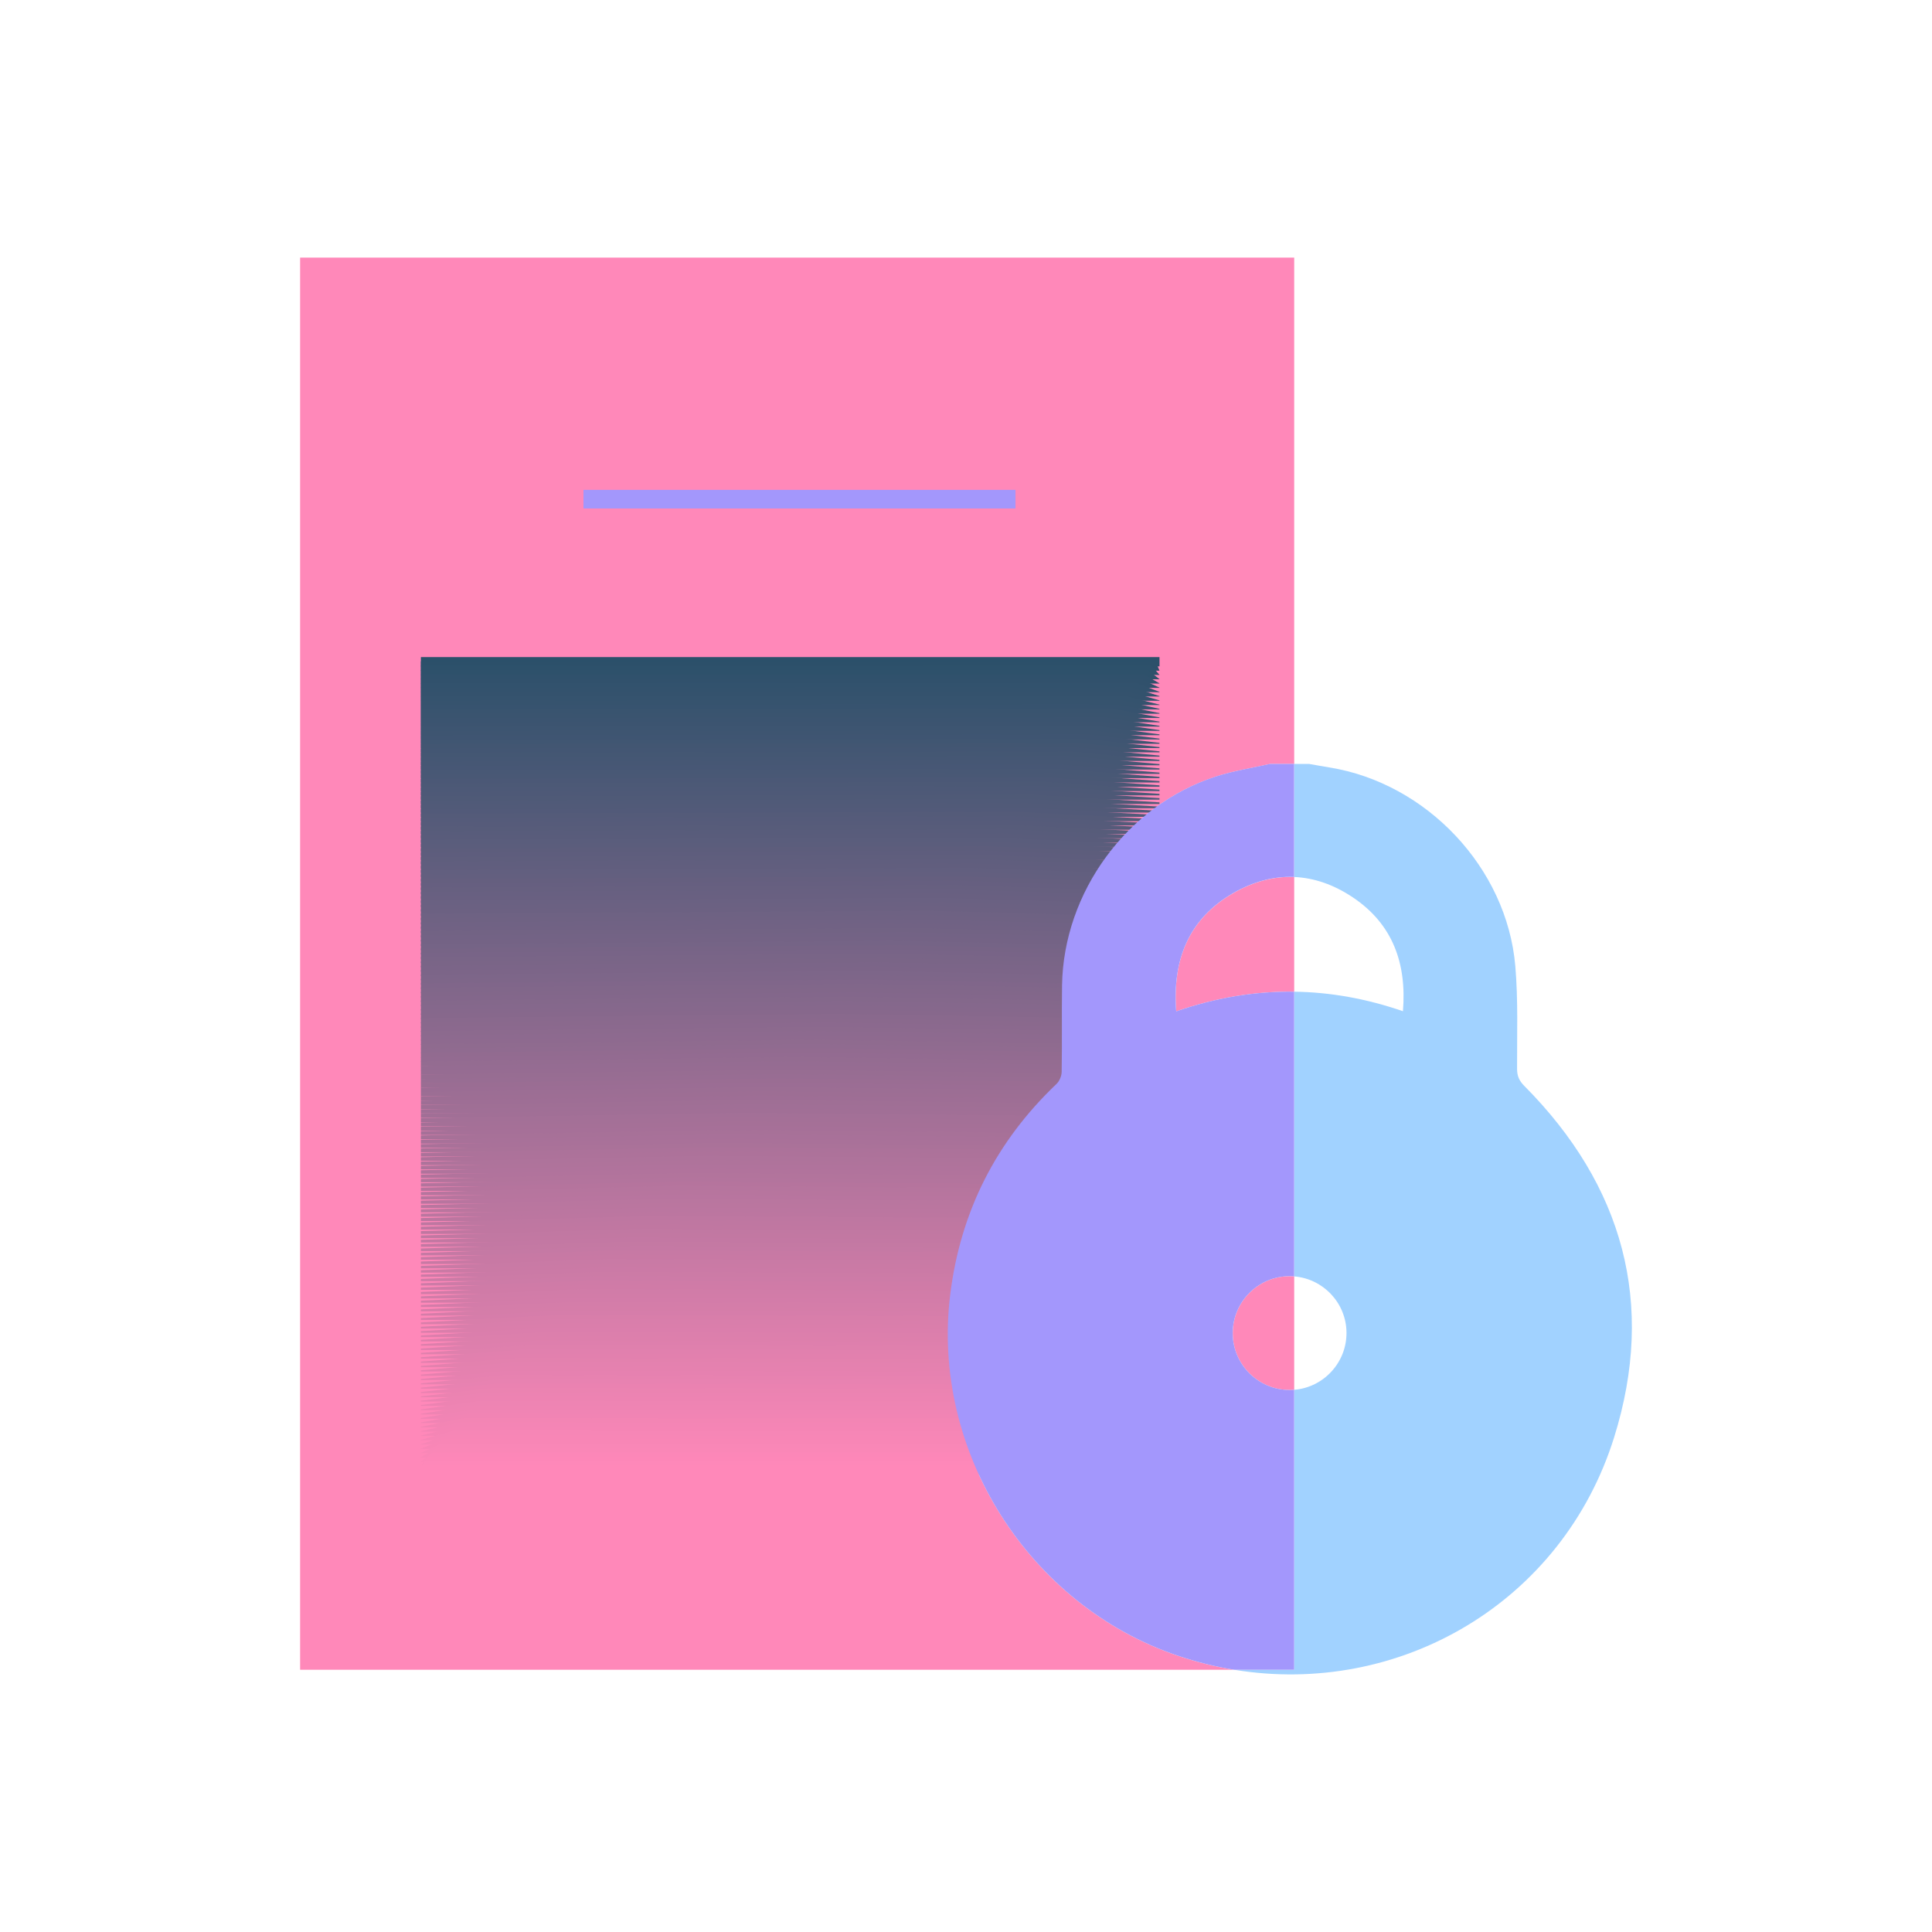
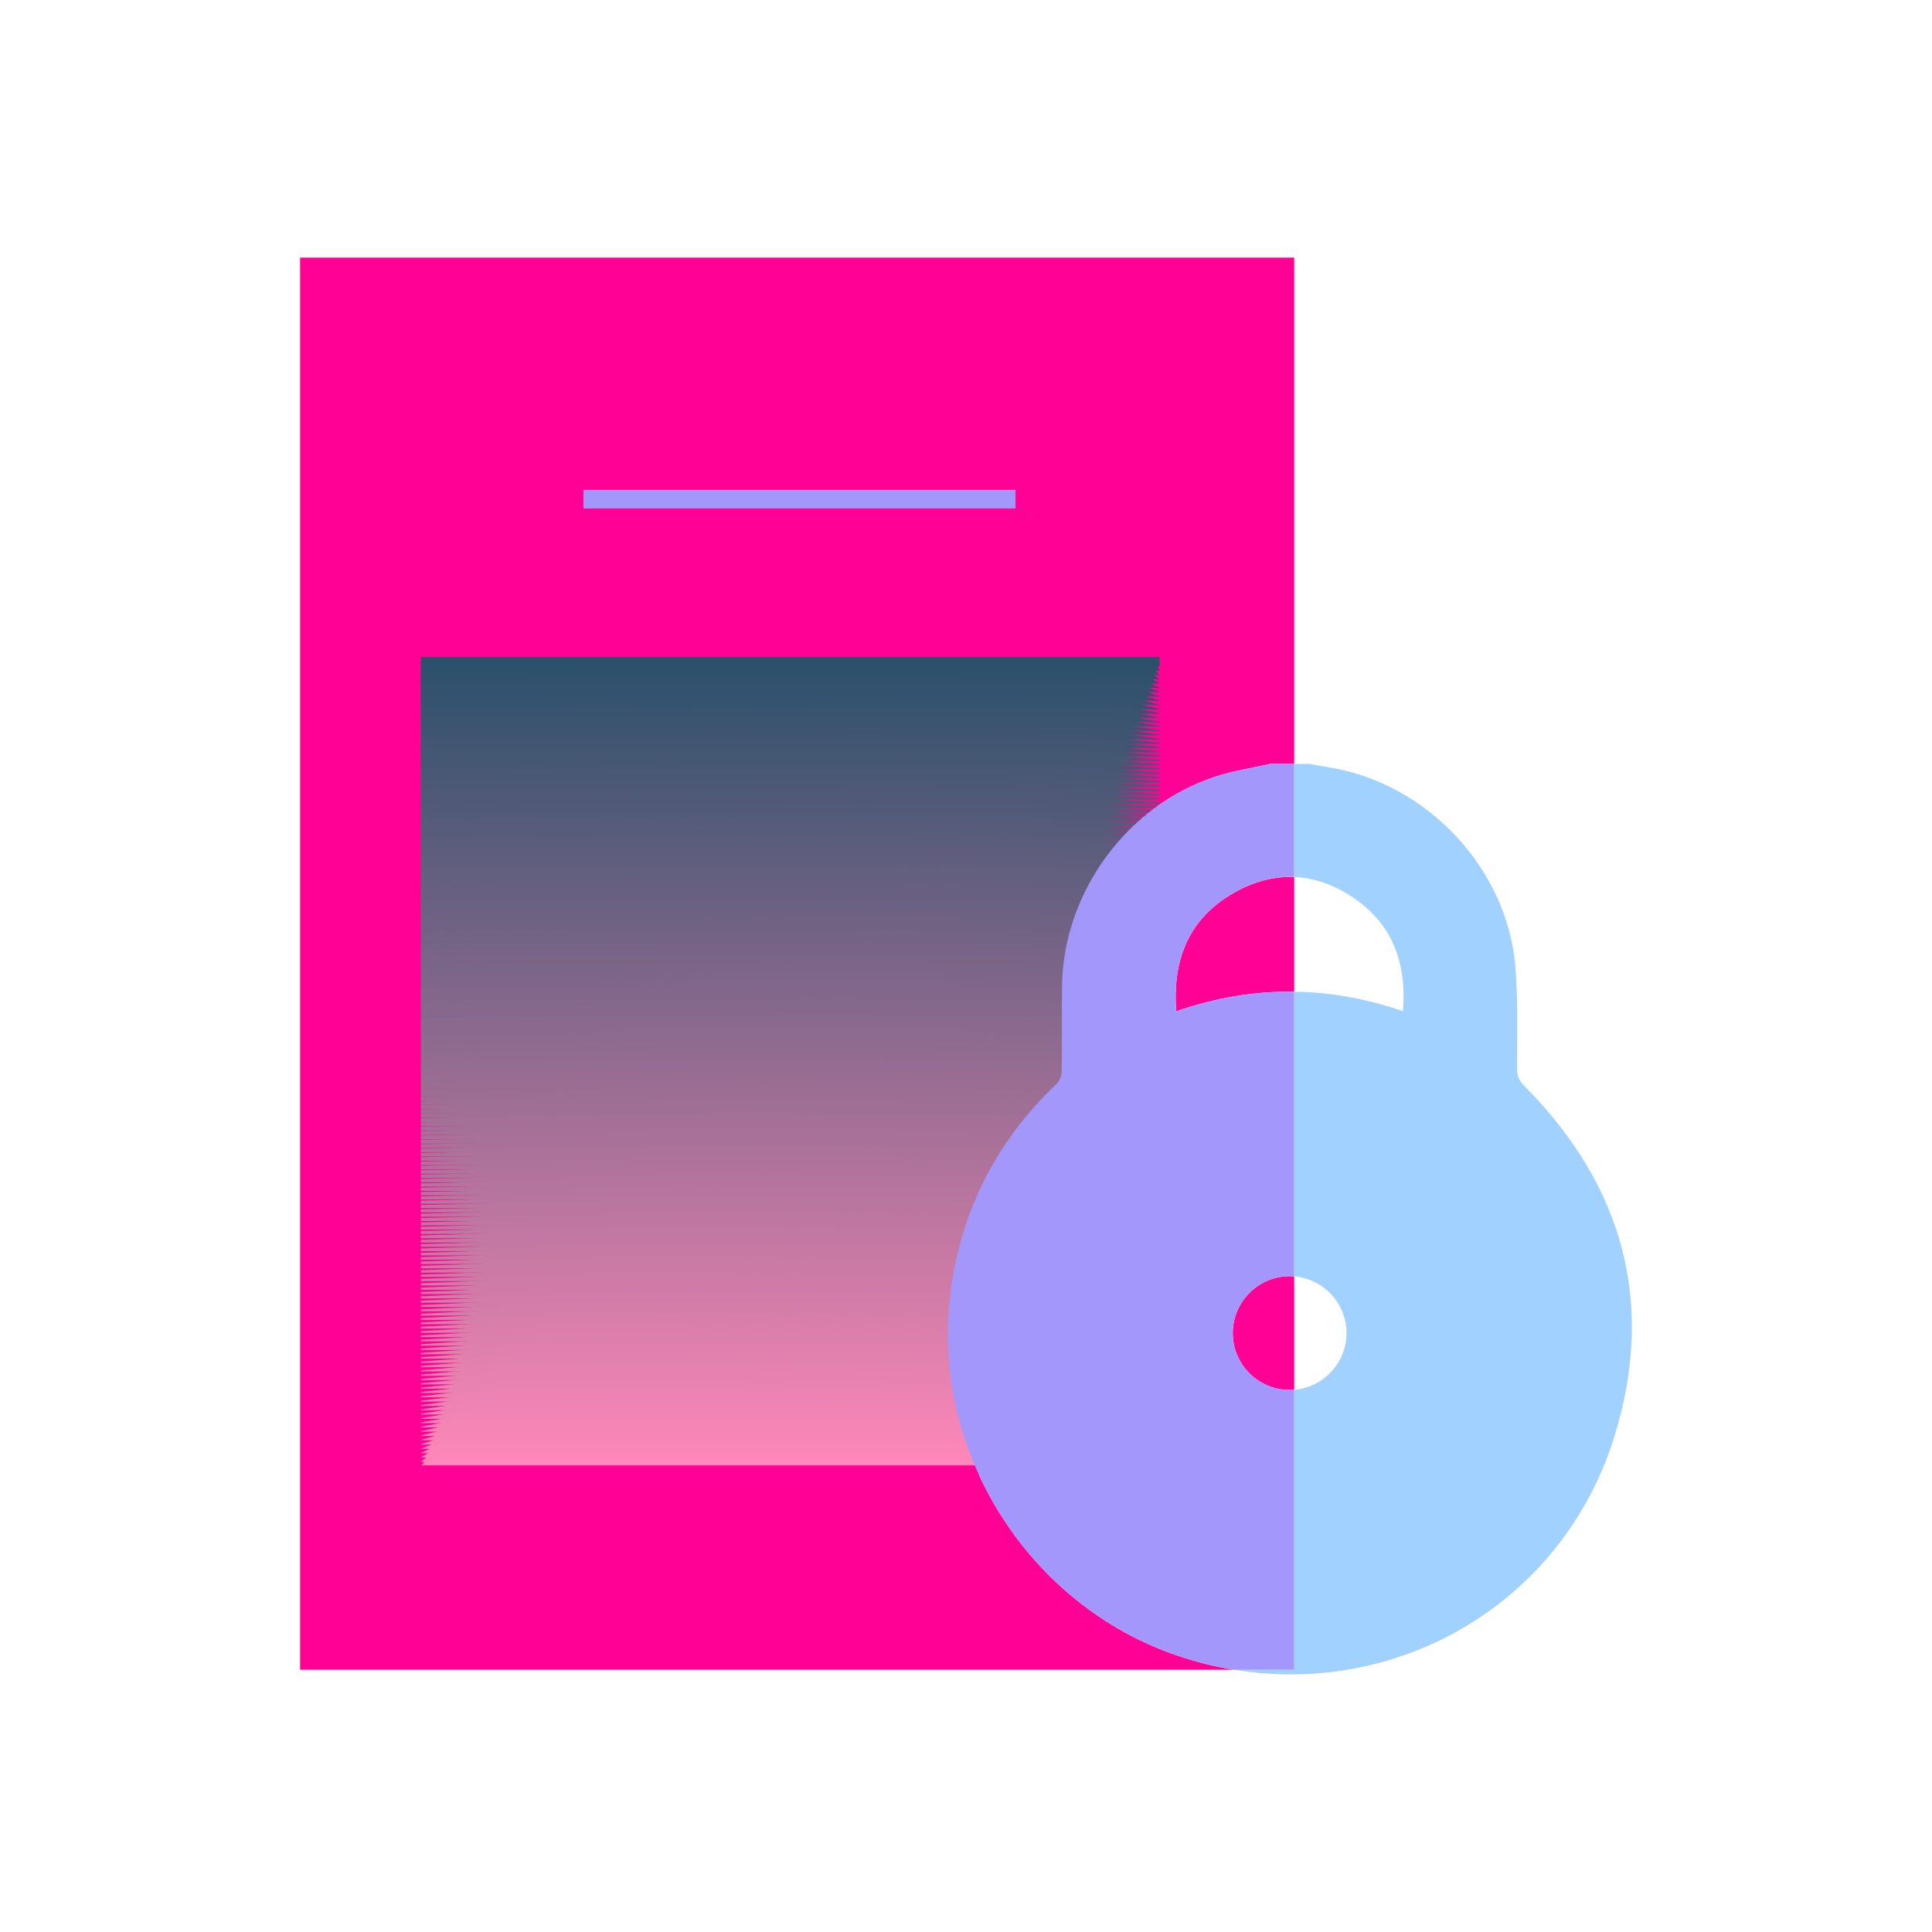
<svg xmlns="http://www.w3.org/2000/svg" version="1.1" id="Capa_1" x="0px" y="0px" viewBox="0 0 900 900" style="enable-background:new 0 0 900 900;" xml:space="preserve">
  <style type="text/css">
- 	.st0{fill:#FF88B9;}
+ 	.st0{fill:#FF0295;}
	.st1{fill:#A397FC;}
	.st2{fill:#2B506A;}
	.st3{fill:#2C506A;}
	.st4{fill:#2D516B;}
	.st5{fill:#2E516B;}
	.st6{fill:#30516C;}
	.st7{fill:#31516C;}
	.st8{fill:#32526D;}
	.st9{fill:#33526D;}
	.st10{fill:#34526D;}
	.st11{fill:#35536E;}
	.st12{fill:#36536E;}
	.st13{fill:#37536F;}
	.st14{fill:#39546F;}
	.st15{fill:#3A546F;}
	.st16{fill:#3B5470;}
	.st17{fill:#3C5470;}
	.st18{fill:#3D5571;}
	.st19{fill:#3E5571;}
	.st20{fill:#3F5572;}
	.st21{fill:#405672;}
	.st22{fill:#425672;}
	.st23{fill:#435673;}
	.st24{fill:#445773;}
	.st25{fill:#455774;}
	.st26{fill:#465774;}
	.st27{fill:#475775;}
	.st28{fill:#485875;}
	.st29{fill:#495875;}
	.st30{fill:#4B5876;}
	.st31{fill:#4C5976;}
	.st32{fill:#4D5977;}
	.st33{fill:#4E5977;}
	.st34{fill:#4F5A77;}
	.st35{fill:#505A78;}
	.st36{fill:#515A78;}
	.st37{fill:#525A79;}
	.st38{fill:#545B79;}
	.st39{fill:#555B7A;}
	.st40{fill:#565B7A;}
	.st41{fill:#575C7A;}
	.st42{fill:#585C7B;}
	.st43{fill:#595C7B;}
	.st44{fill:#5A5D7C;}
	.st45{fill:#5B5D7C;}
	.st46{fill:#5D5D7C;}
	.st47{fill:#5E5D7D;}
	.st48{fill:#5F5E7D;}
	.st49{fill:#605E7E;}
	.st50{fill:#615E7E;}
	.st51{fill:#625F7F;}
	.st52{fill:#635F7F;}
	.st53{fill:#655F7F;}
	.st54{fill:#665F80;}
	.st55{fill:#676080;}
	.st56{fill:#686081;}
	.st57{fill:#696081;}
	.st58{fill:#6A6182;}
	.st59{fill:#6B6182;}
	.st60{fill:#6C6182;}
	.st61{fill:#6E6283;}
	.st62{fill:#6F6283;}
	.st63{fill:#706284;}
	.st64{fill:#716284;}
	.st65{fill:#726384;}
	.st66{fill:#736385;}
	.st67{fill:#746385;}
	.st68{fill:#756486;}
	.st69{fill:#776486;}
	.st70{fill:#786487;}
	.st71{fill:#796587;}
	.st72{fill:#7A6587;}
	.st73{fill:#7B6588;}
	.st74{fill:#7C6588;}
	.st75{fill:#7D6689;}
	.st76{fill:#7E6689;}
	.st77{fill:#80668A;}
	.st78{fill:#81678A;}
	.st79{fill:#82678A;}
	.st80{fill:#83678B;}
	.st81{fill:#84688B;}
	.st82{fill:#85688C;}
	.st83{fill:#86688C;}
	.st84{fill:#87688C;}
	.st85{fill:#89698D;}
	.st86{fill:#8A698D;}
	.st87{fill:#8B698E;}
	.st88{fill:#8C6A8E;}
	.st89{fill:#8D6A8F;}
	.st90{fill:#8E6A8F;}
	.st91{fill:#8F6B8F;}
	.st92{fill:#906B90;}
	.st93{fill:#926B90;}
	.st94{fill:#936B91;}
	.st95{fill:#946C91;}
	.st96{fill:#956C92;}
	.st97{fill:#966C92;}
	.st98{fill:#976D92;}
	.st99{fill:#986D93;}
	.st100{fill:#9A6D93;}
	.st101{fill:#9B6D94;}
	.st102{fill:#9C6E94;}
	.st103{fill:#9D6E94;}
	.st104{fill:#9E6E95;}
	.st105{fill:#9F6F95;}
	.st106{fill:#A06F96;}
	.st107{fill:#A16F96;}
	.st108{fill:#A37097;}
	.st109{fill:#A47097;}
	.st110{fill:#A57097;}
	.st111{fill:#A67098;}
	.st112{fill:#A77198;}
	.st113{fill:#A87199;}
	.st114{fill:#A97199;}
	.st115{fill:#AA7299;}
	.st116{fill:#AC729A;}
	.st117{fill:#AD729A;}
	.st118{fill:#AE739B;}
	.st119{fill:#AF739B;}
	.st120{fill:#B0739C;}
	.st121{fill:#B1739C;}
	.st122{fill:#B2749C;}
	.st123{fill:#B3749D;}
	.st124{fill:#B5749D;}
	.st125{fill:#B6759E;}
	.st126{fill:#B7759E;}
	.st127{fill:#B8759F;}
	.st128{fill:#B9769F;}
	.st129{fill:#BA769F;}
	.st130{fill:#BB76A0;}
	.st131{fill:#BC76A0;}
	.st132{fill:#BE77A1;}
	.st133{fill:#BF77A1;}
	.st134{fill:#C077A1;}
	.st135{fill:#C178A2;}
	.st136{fill:#C278A2;}
	.st137{fill:#C378A3;}
	.st138{fill:#C479A3;}
	.st139{fill:#C579A4;}
	.st140{fill:#C779A4;}
	.st141{fill:#C879A4;}
	.st142{fill:#C97AA5;}
	.st143{fill:#CA7AA5;}
	.st144{fill:#CB7AA6;}
	.st145{fill:#CC7BA6;}
	.st146{fill:#CD7BA7;}
	.st147{fill:#CF7BA7;}
	.st148{fill:#D07BA7;}
	.st149{fill:#D17CA8;}
	.st150{fill:#D27CA8;}
	.st151{fill:#D37CA9;}
	.st152{fill:#D47DA9;}
	.st153{fill:#D57DA9;}
	.st154{fill:#D67DAA;}
	.st155{fill:#D87EAA;}
	.st156{fill:#D97EAB;}
	.st157{fill:#DA7EAB;}
	.st158{fill:#DB7EAC;}
	.st159{fill:#DC7FAC;}
	.st160{fill:#DD7FAC;}
	.st161{fill:#DE7FAD;}
	.st162{fill:#DF80AD;}
	.st163{fill:#E180AE;}
	.st164{fill:#E280AE;}
	.st165{fill:#E381AE;}
	.st166{fill:#E481AF;}
	.st167{fill:#E581AF;}
	.st168{fill:#E681B0;}
	.st169{fill:#E782B0;}
	.st170{fill:#E882B1;}
	.st171{fill:#EA82B1;}
	.st172{fill:#EB83B1;}
	.st173{fill:#EC83B2;}
	.st174{fill:#ED83B2;}
	.st175{fill:#EE84B3;}
	.st176{fill:#EF84B3;}
	.st177{fill:#F084B4;}
	.st178{fill:#F184B4;}
	.st179{fill:#F385B4;}
	.st180{fill:#F485B5;}
	.st181{fill:#F585B5;}
	.st182{fill:#F686B6;}
	.st183{fill:#F786B6;}
	.st184{fill:#F886B6;}
	.st185{fill:#F987B7;}
	.st186{fill:#FA87B7;}
	.st187{fill:#FC87B8;}
	.st188{fill:#FD87B8;}
	.st189{fill:#FE88B9;}
	.st190{fill:#A1D2FF;}
</style>
  <g>
    <path class="st0" d="M602.89,120v235.87h-11.25c-8.44,1.93-17.07,3.2-25.27,5.89c-41.35,13.42-70.96,53.86-71.6,97.36   c-0.19,13.39,0.04,26.79-0.17,40.18c-0.02,1.9-1,4.31-2.38,5.63c-28.2,26.81-44.75,59.46-49.53,98.05   c-9.07,72.99,36.42,144.98,106.29,168.42c8.61,2.9,17.29,5.04,25.95,6.45H139.8V120H602.89z" />
    <path class="st0" d="M602.89,408.54v53.43c-18.26-0.26-36.57,2.79-54.96,9.15c-1.82-24,5.8-43.17,26.7-55.14   C583.99,410.62,593.49,408.15,602.89,408.54z" />
    <path class="st0" d="M600.77,594.49c0.71,0,1.43,0.04,2.12,0.11v52.82c-0.65,0.07-1.3,0.09-1.97,0.09   c-14.65,0.09-26.64-11.79-26.66-26.42C574.21,606.43,586.14,594.49,600.77,594.49z" />
    <rect x="271.8" y="228.2" class="st1" width="201.25" height="8.66" />
    <g>
      <rect x="196.07" y="306.1" class="st2" width="344.07" height="4.33" />
      <polygon class="st3" points="538.3,308.1 540.13,312.4 540.13,312.43 196.07,312.43 196.07,308.12   " />
      <polygon class="st4" points="536.47,310.1 540.13,314.38 540.13,314.43 196.07,314.43 196.07,310.15   " />
      <polygon class="st5" points="534.64,312.11 540.13,316.36 540.13,316.43 196.07,316.43 196.07,312.18   " />
      <polygon class="st6" points="532.81,314.11 540.13,318.34 540.13,318.44 196.07,318.44 196.07,314.2   " />
      <polygon class="st7" points="530.98,316.11 540.13,320.32 540.13,320.44 196.07,320.44 196.07,316.23   " />
      <polygon class="st8" points="529.15,318.11 540.13,322.3 540.13,322.44 196.07,322.44 196.07,318.25   " />
      <polygon class="st9" points="527.32,320.12 540.13,324.28 540.13,324.45 196.07,324.45 196.07,320.28   " />
      <polygon class="st10" points="525.49,322.12 540.13,326.26 540.13,326.45 196.07,326.45 196.07,322.3   " />
      <polygon class="st11" points="523.66,324.12 540.13,328.24 540.13,328.45 196.07,328.45 196.07,324.33   " />
      <polygon class="st12" points="521.83,326.13 540.13,330.22 540.13,330.45 196.07,330.45 196.07,326.36   " />
      <polygon class="st13" points="520,328.13 540.13,332.2 540.13,332.46 196.07,332.46 196.07,328.38   " />
      <polygon class="st14" points="518.17,330.13 540.13,334.18 540.13,334.46 196.07,334.46 196.07,330.41   " />
      <polygon class="st15" points="516.34,332.13 540.13,336.16 540.13,336.46 196.07,336.46 196.07,332.43   " />
      <polygon class="st16" points="514.51,334.14 540.13,338.14 540.13,338.47 196.07,338.47 196.07,334.46   " />
      <polygon class="st17" points="512.68,336.14 540.13,340.12 540.13,340.47 196.07,340.47 196.07,336.48   " />
      <polygon class="st18" points="510.85,338.14 540.13,342.1 540.13,342.47 196.07,342.47 196.07,338.51   " />
      <polygon class="st19" points="509.02,340.15 540.13,344.08 540.13,344.47 196.07,344.47 196.07,340.54   " />
      <polygon class="st20" points="507.19,342.15 540.13,346.06 540.13,346.48 196.07,346.48 196.07,342.56   " />
      <polygon class="st21" points="505.36,344.15 540.13,348.03 540.13,348.48 196.07,348.48 196.07,344.59   " />
      <polygon class="st22" points="503.53,346.15 540.13,350.01 540.13,350.48 196.07,350.48 196.07,346.61   " />
      <polygon class="st23" points="501.7,348.16 540.13,351.99 540.13,352.48 196.07,352.48 196.07,348.64   " />
      <polygon class="st24" points="499.87,350.16 540.13,353.97 540.13,354.49 196.07,354.49 196.07,350.67   " />
      <polygon class="st25" points="498.04,352.16 540.13,355.95 540.13,356.49 196.07,356.49 196.07,352.69   " />
      <polygon class="st26" points="496.21,354.17 540.13,357.93 540.13,358.49 196.07,358.49 196.07,354.72   " />
      <polygon class="st27" points="494.38,356.17 540.13,359.91 540.13,360.5 196.07,360.5 196.07,356.74   " />
      <polygon class="st28" points="492.55,358.17 540.13,361.89 540.13,362.5 196.07,362.5 196.07,358.77   " />
      <polygon class="st29" points="490.72,360.17 540.13,363.87 540.13,364.5 196.07,364.5 196.07,360.79   " />
      <polygon class="st30" points="488.89,362.18 540.13,365.85 540.13,366.5 196.07,366.5 196.07,362.82   " />
      <polygon class="st31" points="487.06,364.18 540.13,367.83 540.13,368.51 196.07,368.51 196.07,364.85   " />
      <polygon class="st32" points="485.23,366.18 540.13,369.81 540.13,370.51 196.07,370.51 196.07,366.87   " />
      <polygon class="st33" points="483.4,368.18 540.13,371.79 540.13,372.51 196.07,372.51 196.07,368.9   " />
      <polygon class="st34" points="481.57,370.19 540.13,373.77 540.13,374.52 196.07,374.52 196.07,370.92   " />
      <polygon class="st35" points="479.74,372.19 540.13,375.75 540.13,376.52 196.07,376.52 196.07,372.95   " />
      <polygon class="st36" points="477.91,374.19 540.13,377.73 540.13,378.52 196.07,378.52 196.07,374.97   " />
      <polygon class="st37" points="476.08,376.2 540.13,379.71 540.13,380.52 196.07,380.52 196.07,377   " />
      <polygon class="st38" points="474.25,378.2 540.13,381.69 540.13,382.53 196.07,382.53 196.07,379.03   " />
      <polygon class="st39" points="472.42,380.2 540.13,383.67 540.13,384.53 196.07,384.53 196.07,381.05   " />
      <polygon class="st40" points="470.59,382.2 540.13,385.65 540.13,386.53 196.07,386.53 196.07,383.08   " />
      <polygon class="st41" points="468.76,384.21 540.13,387.63 540.13,388.53 196.07,388.53 196.07,385.1   " />
      <polygon class="st42" points="466.93,386.21 540.13,389.61 540.13,390.54 196.07,390.54 196.07,387.13   " />
      <polygon class="st43" points="465.1,388.21 540.13,391.59 540.13,392.54 196.07,392.54 196.07,389.15   " />
      <polygon class="st44" points="463.27,390.22 540.13,393.57 540.13,394.54 196.07,394.54 196.07,391.18   " />
      <polygon class="st45" points="461.44,392.22 540.13,395.55 540.13,396.55 196.07,396.55 196.07,393.21   " />
      <polygon class="st46" points="459.61,394.22 540.13,397.53 540.13,398.55 196.07,398.55 196.07,395.23   " />
      <polygon class="st47" points="457.78,396.22 540.13,399.51 540.13,400.55 196.07,400.55 196.07,397.26   " />
      <polygon class="st48" points="455.95,398.23 540.13,401.49 540.13,402.55 196.07,402.55 196.07,399.28   " />
      <polygon class="st49" points="454.12,400.23 540.13,403.47 540.13,404.56 196.07,404.56 196.07,401.31   " />
      <polygon class="st50" points="452.29,402.23 540.13,405.45 540.13,406.56 196.07,406.56 196.07,403.34   " />
      <polygon class="st51" points="450.46,404.23 540.13,407.43 540.13,408.56 196.07,408.56 196.07,405.36   " />
      <polygon class="st52" points="448.63,406.24 540.13,409.41 540.13,410.57 196.07,410.57 196.07,407.39   " />
      <polygon class="st53" points="446.79,408.24 540.13,411.39 540.13,412.57 196.07,412.57 196.07,409.41   " />
      <polygon class="st54" points="444.96,410.24 540.13,413.37 540.13,414.57 196.07,414.57 196.07,411.44   " />
      <polygon class="st55" points="443.13,412.25 540.13,415.35 540.13,416.57 196.07,416.57 196.07,413.46   " />
      <polygon class="st56" points="441.3,414.25 540.13,417.33 540.13,418.58 196.07,418.58 196.07,415.49   " />
      <polygon class="st57" points="439.47,416.25 540.13,419.31 540.13,420.58 196.07,420.58 196.07,417.52   " />
      <polygon class="st58" points="437.64,418.25 540.13,421.29 540.13,422.58 196.07,422.58 196.07,419.54   " />
      <polygon class="st59" points="435.81,420.26 540.13,423.27 540.13,424.58 196.07,424.58 196.07,421.57   " />
      <polygon class="st60" points="433.98,422.26 540.13,425.25 540.13,426.59 196.07,426.59 196.07,423.59   " />
      <polygon class="st61" points="432.15,424.26 540.13,427.23 540.13,428.59 196.07,428.59 196.07,425.62   " />
      <polygon class="st62" points="430.32,426.27 540.13,429.21 540.13,430.59 196.07,430.59 196.07,427.64   " />
      <polygon class="st63" points="428.49,428.27 540.13,431.19 540.13,432.6 196.07,432.6 196.07,429.67   " />
      <polygon class="st64" points="426.66,430.27 540.13,433.17 540.13,434.6 196.07,434.6 196.07,431.7   " />
      <polygon class="st65" points="424.83,432.27 540.13,435.15 540.13,436.6 196.07,436.6 196.07,433.72   " />
      <polygon class="st66" points="423,434.28 540.13,437.13 540.13,438.6 196.07,438.6 196.07,435.75   " />
      <polygon class="st67" points="421.17,436.28 540.13,439.11 540.13,440.61 196.07,440.61 196.07,437.77   " />
      <polygon class="st68" points="419.34,438.28 540.13,441.09 540.13,442.61 196.07,442.61 196.07,439.8   " />
      <polygon class="st69" points="417.51,440.29 540.13,443.07 540.13,444.61 196.07,444.61 196.07,441.82   " />
      <polygon class="st70" points="415.68,442.29 540.13,445.05 540.13,446.62 196.07,446.62 196.07,443.85   " />
      <polygon class="st71" points="413.85,444.29 540.13,447.03 540.13,448.62 196.07,448.62 196.07,445.88   " />
      <polygon class="st72" points="412.02,446.29 540.13,449.01 540.13,450.62 196.07,450.62 196.07,447.9   " />
      <polygon class="st73" points="410.19,448.3 540.13,450.98 540.13,452.62 196.07,452.62 196.07,449.93   " />
      <polygon class="st74" points="408.36,450.3 540.13,452.96 540.13,454.63 196.07,454.63 196.07,451.95   " />
      <polygon class="st75" points="406.53,452.3 540.13,454.94 540.13,456.63 196.07,456.63 196.07,453.98   " />
      <polygon class="st76" points="404.7,454.3 540.13,456.92 540.13,458.63 196.07,458.63 196.07,456.01   " />
      <polygon class="st77" points="402.87,456.31 540.13,458.9 540.13,460.64 196.07,460.64 196.07,458.03   " />
      <polygon class="st78" points="401.04,458.31 540.13,460.88 540.13,462.64 196.07,462.64 196.07,460.06   " />
      <polygon class="st79" points="399.21,460.31 540.13,462.86 540.13,464.64 196.07,464.64 196.07,462.08   " />
      <polygon class="st80" points="397.38,462.32 540.13,464.84 540.13,466.64 196.07,466.64 196.07,464.11   " />
      <polygon class="st81" points="395.55,464.32 540.13,466.82 540.13,468.65 196.07,468.65 196.07,466.13   " />
      <polygon class="st82" points="393.72,466.32 540.13,468.8 540.13,470.65 196.07,470.65 196.07,468.16   " />
      <polygon class="st83" points="391.89,468.32 540.13,470.78 540.13,472.65 196.07,472.65 196.07,470.19   " />
      <polygon class="st84" points="390.06,470.33 540.13,472.76 540.13,474.65 196.07,474.65 196.07,472.21   " />
      <polygon class="st85" points="388.23,472.33 540.13,474.74 540.13,476.66 196.07,476.66 196.07,474.24   " />
      <polygon class="st86" points="386.4,474.33 540.13,476.72 540.13,478.66 196.07,478.66 196.07,476.26   " />
      <polygon class="st87" points="384.57,476.34 540.13,478.7 540.13,480.66 196.07,480.66 196.07,478.29   " />
      <polygon class="st88" points="382.74,478.34 540.13,480.68 540.13,482.67 196.07,482.67 196.07,480.31   " />
      <polygon class="st89" points="380.91,480.34 540.13,482.66 540.13,484.67 196.07,484.67 196.07,482.34   " />
      <polygon class="st90" points="379.08,482.34 540.13,484.64 540.13,486.67 196.07,486.67 196.07,484.37   " />
      <polygon class="st91" points="377.25,484.35 540.13,486.62 540.13,488.67 196.07,488.67 196.07,486.39   " />
      <polygon class="st92" points="375.42,486.35 540.13,488.6 540.13,490.68 196.07,490.68 196.07,488.42   " />
      <polygon class="st93" points="373.59,488.35 540.13,490.58 540.13,492.68 196.07,492.68 196.07,490.44   " />
      <polygon class="st94" points="371.76,490.35 540.13,492.56 540.13,494.68 196.07,494.68 196.07,492.47   " />
      <polygon class="st95" points="369.93,492.36 540.13,494.54 540.13,496.69 196.07,496.69 196.07,494.49   " />
      <polygon class="st96" points="368.1,494.36 540.13,496.52 540.13,498.69 196.07,498.69 196.07,496.52   " />
      <polygon class="st97" points="366.27,496.36 540.13,498.5 540.13,500.69 196.07,500.69 196.07,498.55   " />
      <polygon class="st98" points="364.44,498.37 540.13,500.48 540.13,502.69 196.07,502.69 196.07,500.57   " />
      <polygon class="st99" points="362.61,500.37 540.13,502.46 540.13,504.7 196.07,504.7 196.07,502.6   " />
      <polygon class="st100" points="360.78,502.37 540.13,504.44 540.13,506.7 196.07,506.7 196.07,504.62   " />
      <polygon class="st101" points="358.95,504.37 540.13,506.42 540.13,508.7 196.07,508.7 196.07,506.65   " />
      <polygon class="st102" points="357.12,506.38 540.13,508.4 540.13,510.7 196.07,510.7 196.07,508.68   " />
      <polygon class="st103" points="355.29,508.38 540.13,510.38 540.13,512.71 196.07,512.71 196.07,510.7   " />
      <polygon class="st104" points="353.46,510.38 540.13,512.36 540.13,514.71 196.07,514.71 196.07,512.73   " />
      <polygon class="st105" points="351.63,512.39 540.13,514.34 540.13,516.71 196.07,516.71 196.07,514.75   " />
      <polygon class="st106" points="349.8,514.39 540.13,516.32 540.13,518.72 196.07,518.72 196.07,516.78   " />
      <polygon class="st107" points="347.97,516.39 540.13,518.3 540.13,520.72 196.07,520.72 196.07,518.8   " />
      <polygon class="st108" points="346.14,518.39 540.13,520.28 540.13,522.72 196.07,522.72 196.07,520.83   " />
      <polygon class="st109" points="344.31,520.4 540.13,522.26 540.13,524.72 196.07,524.72 196.07,522.86   " />
      <polygon class="st110" points="342.48,522.4 540.13,524.24 540.13,526.73 196.07,526.73 196.07,524.88   " />
      <polygon class="st111" points="340.65,524.4 540.13,526.22 540.13,528.73 196.07,528.73 196.07,526.91   " />
      <polygon class="st112" points="338.82,526.4 540.13,528.2 540.13,530.73 196.07,530.73 196.07,528.93   " />
      <polygon class="st113" points="336.99,528.41 540.13,530.18 540.13,532.74 196.07,532.74 196.07,530.96   " />
      <polygon class="st114" points="335.16,530.41 540.13,532.16 540.13,534.74 196.07,534.74 196.07,532.98   " />
      <polygon class="st115" points="333.33,532.41 540.13,534.14 540.13,536.74 196.07,536.74 196.07,535.01   " />
      <polygon class="st116" points="331.5,534.42 540.13,536.12 540.13,538.74 196.07,538.74 196.07,537.04   " />
      <polygon class="st117" points="329.67,536.42 540.13,538.1 540.13,540.75 196.07,540.75 196.07,539.06   " />
      <polygon class="st118" points="327.84,538.42 540.13,540.08 540.13,542.75 196.07,542.75 196.07,541.09   " />
      <polygon class="st119" points="326.01,540.42 540.13,542.06 540.13,544.75 196.07,544.75 196.07,543.11   " />
      <polygon class="st120" points="324.18,542.43 540.13,544.04 540.13,546.76 196.07,546.76 196.07,545.14   " />
      <polygon class="st121" points="322.35,544.43 540.13,546.02 540.13,548.76 196.07,548.76 196.07,547.16   " />
      <polygon class="st122" points="320.52,546.43 540.13,548 540.13,550.76 196.07,550.76 196.07,549.19   " />
      <polygon class="st123" points="318.69,548.44 540.13,549.98 540.13,552.76 196.07,552.76 196.07,551.22   " />
      <polygon class="st124" points="316.86,550.44 540.13,551.96 540.13,554.77 196.07,554.77 196.07,553.24   " />
      <polygon class="st125" points="315.03,552.44 540.13,553.93 540.13,556.77 196.07,556.77 196.07,555.27   " />
      <polygon class="st126" points="313.2,554.44 540.13,555.91 540.13,558.77 196.07,558.77 196.07,557.29   " />
      <polygon class="st127" points="311.36,556.45 540.13,557.89 540.13,560.77 196.07,560.77 196.07,559.32   " />
      <polygon class="st128" points="309.53,558.45 540.13,559.87 540.13,562.78 196.07,562.78 196.07,561.35   " />
      <polygon class="st129" points="307.7,560.45 540.13,561.85 540.13,564.78 196.07,564.78 196.07,563.37   " />
      <polygon class="st130" points="305.87,562.46 540.13,563.83 540.13,566.78 196.07,566.78 196.07,565.4   " />
      <polygon class="st131" points="304.04,564.46 540.13,565.81 540.13,568.79 196.07,568.79 196.07,567.42   " />
      <polygon class="st132" points="302.21,566.46 540.13,567.79 540.13,570.79 196.07,570.79 196.07,569.45   " />
      <polygon class="st133" points="300.38,568.46 540.13,569.77 540.13,572.79 196.07,572.79 196.07,571.47   " />
      <polygon class="st134" points="298.55,570.47 540.13,571.75 540.13,574.79 196.07,574.79 196.07,573.5   " />
      <polygon class="st135" points="296.72,572.47 540.13,573.73 540.13,576.8 196.07,576.8 196.07,575.53   " />
      <polygon class="st136" points="294.89,574.47 540.13,575.71 540.13,578.8 196.07,578.8 196.07,577.55   " />
      <polygon class="st137" points="293.06,576.47 540.13,577.69 540.13,580.8 196.07,580.8 196.07,579.58   " />
      <polygon class="st138" points="291.23,578.48 540.13,579.67 540.13,582.81 196.07,582.81 196.07,581.6   " />
      <polygon class="st139" points="289.4,580.48 540.13,581.65 540.13,584.81 196.07,584.81 196.07,583.63   " />
      <polygon class="st140" points="287.57,582.48 540.13,583.63 540.13,586.81 196.07,586.81 196.07,585.65   " />
      <polygon class="st141" points="285.74,584.49 540.13,585.61 540.13,588.81 196.07,588.81 196.07,587.68   " />
      <polygon class="st142" points="283.91,586.49 540.13,587.59 540.13,590.82 196.07,590.82 196.07,589.71   " />
      <polygon class="st143" points="282.08,588.49 540.13,589.57 540.13,592.82 196.07,592.82 196.07,591.73   " />
      <polygon class="st144" points="280.25,590.49 540.13,591.55 540.13,594.82 196.07,594.82 196.07,593.76   " />
      <polygon class="st145" points="278.42,592.5 540.13,593.53 540.13,596.82 196.07,596.82 196.07,595.78   " />
      <polygon class="st146" points="276.59,594.5 540.13,595.51 540.13,598.83 196.07,598.83 196.07,597.81   " />
      <polygon class="st147" points="274.76,596.5 540.13,597.49 540.13,600.83 196.07,600.83 196.07,599.83   " />
      <polygon class="st148" points="272.93,598.51 540.13,599.47 540.13,602.83 196.07,602.83 196.07,601.86   " />
      <polygon class="st149" points="271.1,600.51 540.13,601.45 540.13,604.84 196.07,604.84 196.07,603.89   " />
      <polygon class="st150" points="269.27,602.51 540.13,603.43 540.13,606.84 196.07,606.84 196.07,605.91   " />
      <polygon class="st151" points="267.44,604.51 540.13,605.41 540.13,608.84 196.07,608.84 196.07,607.94   " />
      <polygon class="st152" points="265.61,606.52 540.13,607.39 540.13,610.84 196.07,610.84 196.07,609.96   " />
      <polygon class="st153" points="263.78,608.52 540.13,609.37 540.13,612.85 196.07,612.85 196.07,611.99   " />
      <polygon class="st154" points="261.95,610.52 540.13,611.35 540.13,614.85 196.07,614.85 196.07,614.02   " />
      <polygon class="st155" points="260.12,612.52 540.13,613.33 540.13,616.85 196.07,616.85 196.07,616.04   " />
      <polygon class="st156" points="258.29,614.53 540.13,615.31 540.13,618.86 196.07,618.86 196.07,618.07   " />
      <polygon class="st157" points="256.46,616.53 540.13,617.29 540.13,620.86 196.07,620.86 196.07,620.09   " />
      <polygon class="st158" points="254.63,618.53 540.13,619.27 540.13,622.86 196.07,622.86 196.07,622.12   " />
      <polygon class="st159" points="252.8,620.54 540.13,621.25 540.13,624.86 196.07,624.86 196.07,624.14   " />
      <polygon class="st160" points="250.97,622.54 540.13,623.23 540.13,626.87 196.07,626.87 196.07,626.17   " />
      <polygon class="st161" points="249.14,624.54 540.13,625.21 540.13,628.87 196.07,628.87 196.07,628.2   " />
      <polygon class="st162" points="247.31,626.54 540.13,627.19 540.13,630.87 196.07,630.87 196.07,630.22   " />
      <polygon class="st163" points="245.48,628.55 540.13,629.17 540.13,632.87 196.07,632.87 196.07,632.25   " />
      <polygon class="st164" points="243.65,630.55 540.13,631.15 540.13,634.88 196.07,634.88 196.07,634.27   " />
      <polygon class="st165" points="241.82,632.55 540.13,633.13 540.13,636.88 196.07,636.88 196.07,636.3   " />
      <polygon class="st166" points="239.99,634.56 540.13,635.11 540.13,638.88 196.07,638.88 196.07,638.32   " />
      <polygon class="st167" points="238.16,636.56 540.13,637.09 540.13,640.89 196.07,640.89 196.07,640.35   " />
      <polygon class="st168" points="236.33,638.56 540.13,639.07 540.13,642.89 196.07,642.89 196.07,642.38   " />
      <polygon class="st169" points="234.5,640.56 540.13,641.05 540.13,644.89 196.07,644.89 196.07,644.4   " />
      <polygon class="st170" points="232.67,642.57 540.13,643.03 540.13,646.89 196.07,646.89 196.07,646.43   " />
      <polygon class="st171" points="230.84,644.57 540.13,645.01 540.13,648.9 196.07,648.9 196.07,648.45   " />
      <polygon class="st172" points="229.01,646.57 540.13,646.99 540.13,650.9 196.07,650.9 196.07,650.48   " />
      <polygon class="st173" points="227.18,648.58 540.13,648.97 540.13,652.9 196.07,652.9 196.07,652.5   " />
      <polygon class="st174" points="225.35,650.58 540.13,650.95 540.13,654.91 196.07,654.91 196.07,654.53   " />
      <polygon class="st175" points="223.52,652.58 540.13,652.93 540.13,656.91 196.07,656.91 196.07,656.56   " />
      <polygon class="st176" points="221.69,654.58 540.13,654.91 540.13,658.91 196.07,658.91 196.07,658.58   " />
      <polygon class="st177" points="219.86,656.59 540.13,656.88 540.13,660.91 196.07,660.91 196.07,660.61   " />
      <polygon class="st178" points="218.03,658.59 540.13,658.86 540.13,662.92 196.07,662.92 196.07,662.63   " />
      <polygon class="st179" points="216.2,660.59 540.13,660.84 540.13,664.92 196.07,664.92 196.07,664.66   " />
      <polygon class="st180" points="214.37,662.59 540.13,662.82 540.13,666.92 196.07,666.92 196.07,666.69   " />
      <polygon class="st181" points="212.54,664.6 540.13,664.8 540.13,668.93 196.07,668.93 196.07,668.71   " />
      <polygon class="st182" points="210.71,666.6 540.13,666.78 540.13,670.93 196.07,670.93 196.07,670.74   " />
      <polygon class="st183" points="208.88,668.6 540.13,668.76 540.13,672.93 196.07,672.93 196.07,672.76   " />
      <polygon class="st184" points="207.05,670.61 540.13,670.74 540.13,674.93 196.07,674.93 196.07,674.79   " />
      <polygon class="st185" points="205.22,672.61 540.13,672.72 540.13,676.94 196.07,676.94 196.07,676.81   " />
      <polygon class="st186" points="203.39,674.61 540.13,674.7 540.13,678.94 196.07,678.94 196.07,678.84   " />
      <polygon class="st187" points="201.56,676.61 540.13,676.68 540.13,680.94 196.07,680.94 196.07,680.87   " />
      <polygon class="st188" points="199.73,678.62 540.13,678.66 540.13,682.94 196.07,682.94 196.07,682.89   " />
      <polygon class="st189" points="197.9,680.62 540.13,680.64 540.13,684.95 196.07,684.95 196.07,684.92   " />
      <rect x="196.07" y="682.62" class="st0" width="344.07" height="4.33" />
    </g>
    <g>
      <path class="st190" d="M710.09,505.87c-2.34-2.34-3.35-4.52-3.38-7.83c-0.06-15.99,0.54-32.09-0.82-48    c-3.92-45.79-41.35-85.28-86.71-92.55c-3.12-0.5-6.21-1.08-9.33-1.62h-6.97v52.67c9.28,0.39,18.44,3.55,27.31,9.48    c18.63,12.46,25.17,30.84,23.35,53.04c-16.9-5.82-33.76-8.87-50.66-9.09v132.63c13.52,1.08,24.24,12.38,24.37,26.12    c0.13,14-10.67,25.6-24.37,26.7v130.42h-27.98c77.04,12.68,152.95-31.25,177.03-108.3C771.39,607.25,756.09,552.2,710.09,505.87z" />
    </g>
    <path class="st1" d="M547.92,471.12c18.39-6.36,36.7-9.41,54.96-9.15v132.63c-0.69-0.06-1.41-0.11-2.12-0.11   c-14.63,0-26.55,11.94-26.51,26.59c0.02,14.63,12.01,26.51,26.66,26.42c0.67,0,1.32-0.02,1.97-0.09v130.42h-27.98   c-8.66-1.41-17.33-3.55-25.95-6.45c-69.87-23.44-115.36-95.43-106.29-168.42c4.78-38.58,21.34-71.24,49.53-98.05   c1.38-1.32,2.36-3.72,2.38-5.63c0.22-13.39-0.02-26.79,0.17-40.18c0.65-43.49,30.25-83.94,71.6-97.36   c8.2-2.68,16.84-3.96,25.27-5.89h11.25v52.67c-9.39-0.39-18.89,2.08-28.26,7.44C553.72,427.95,546.1,447.12,547.92,471.12z" />
  </g>
</svg>
